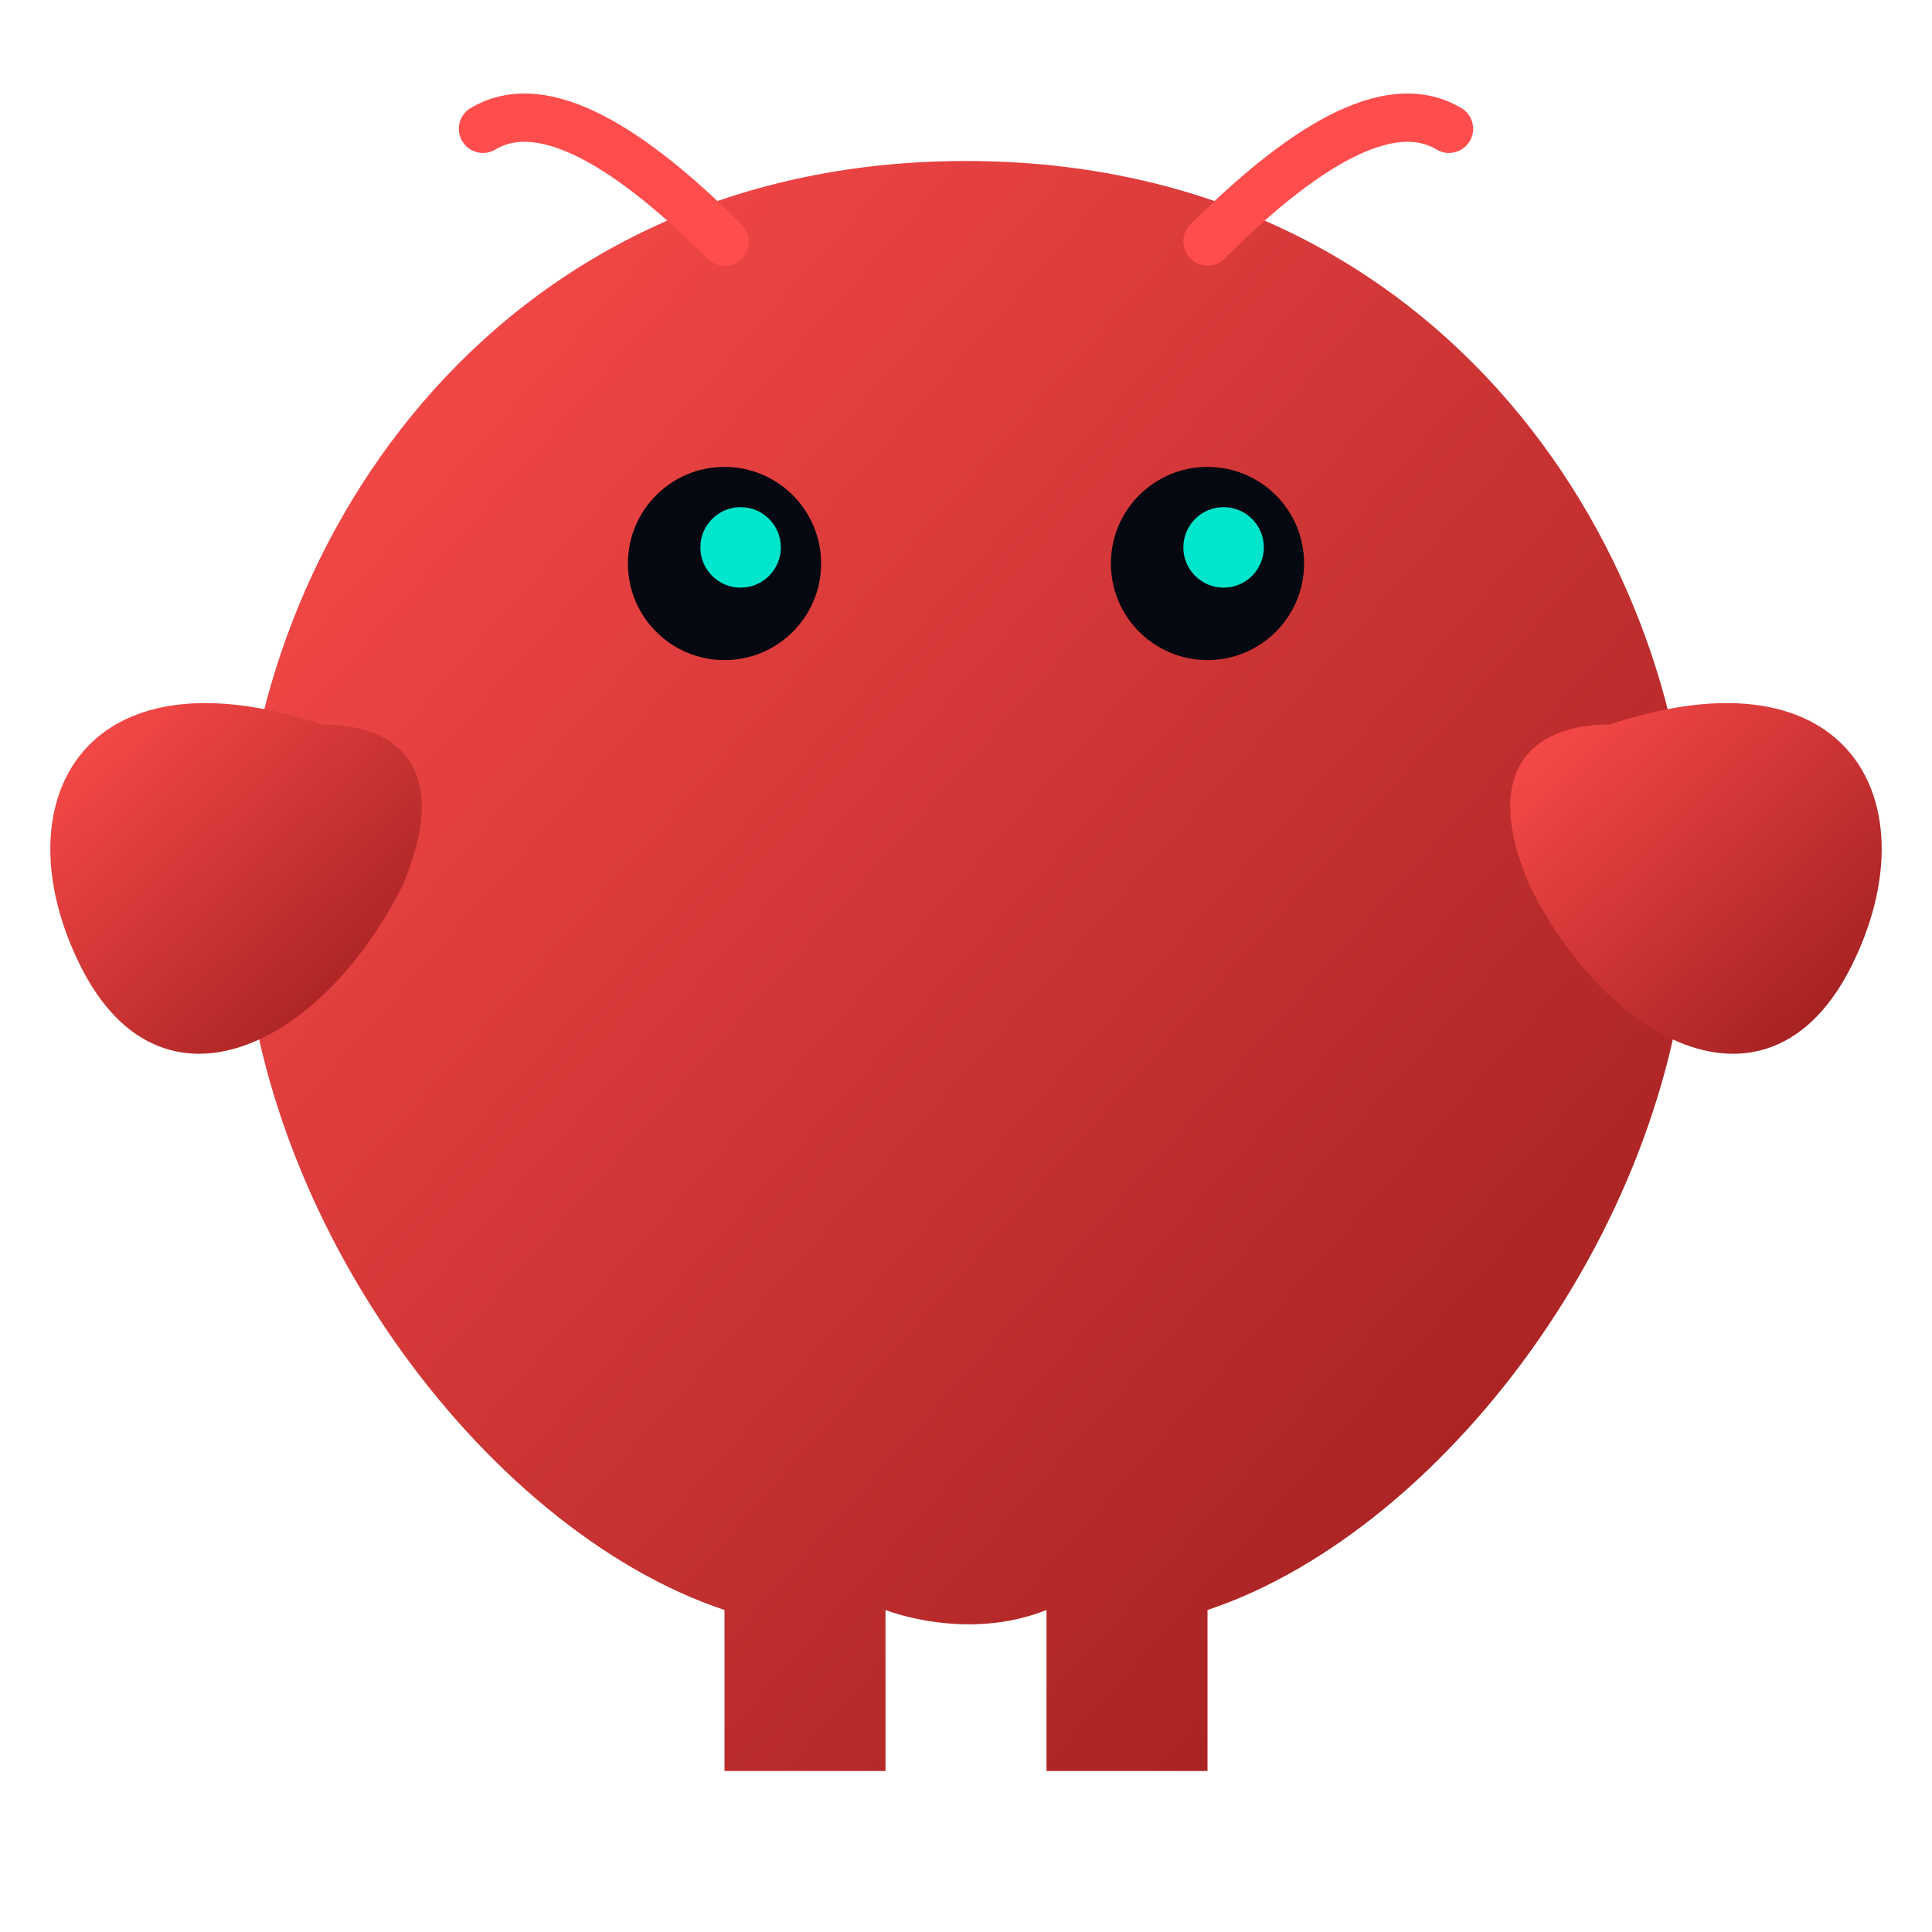
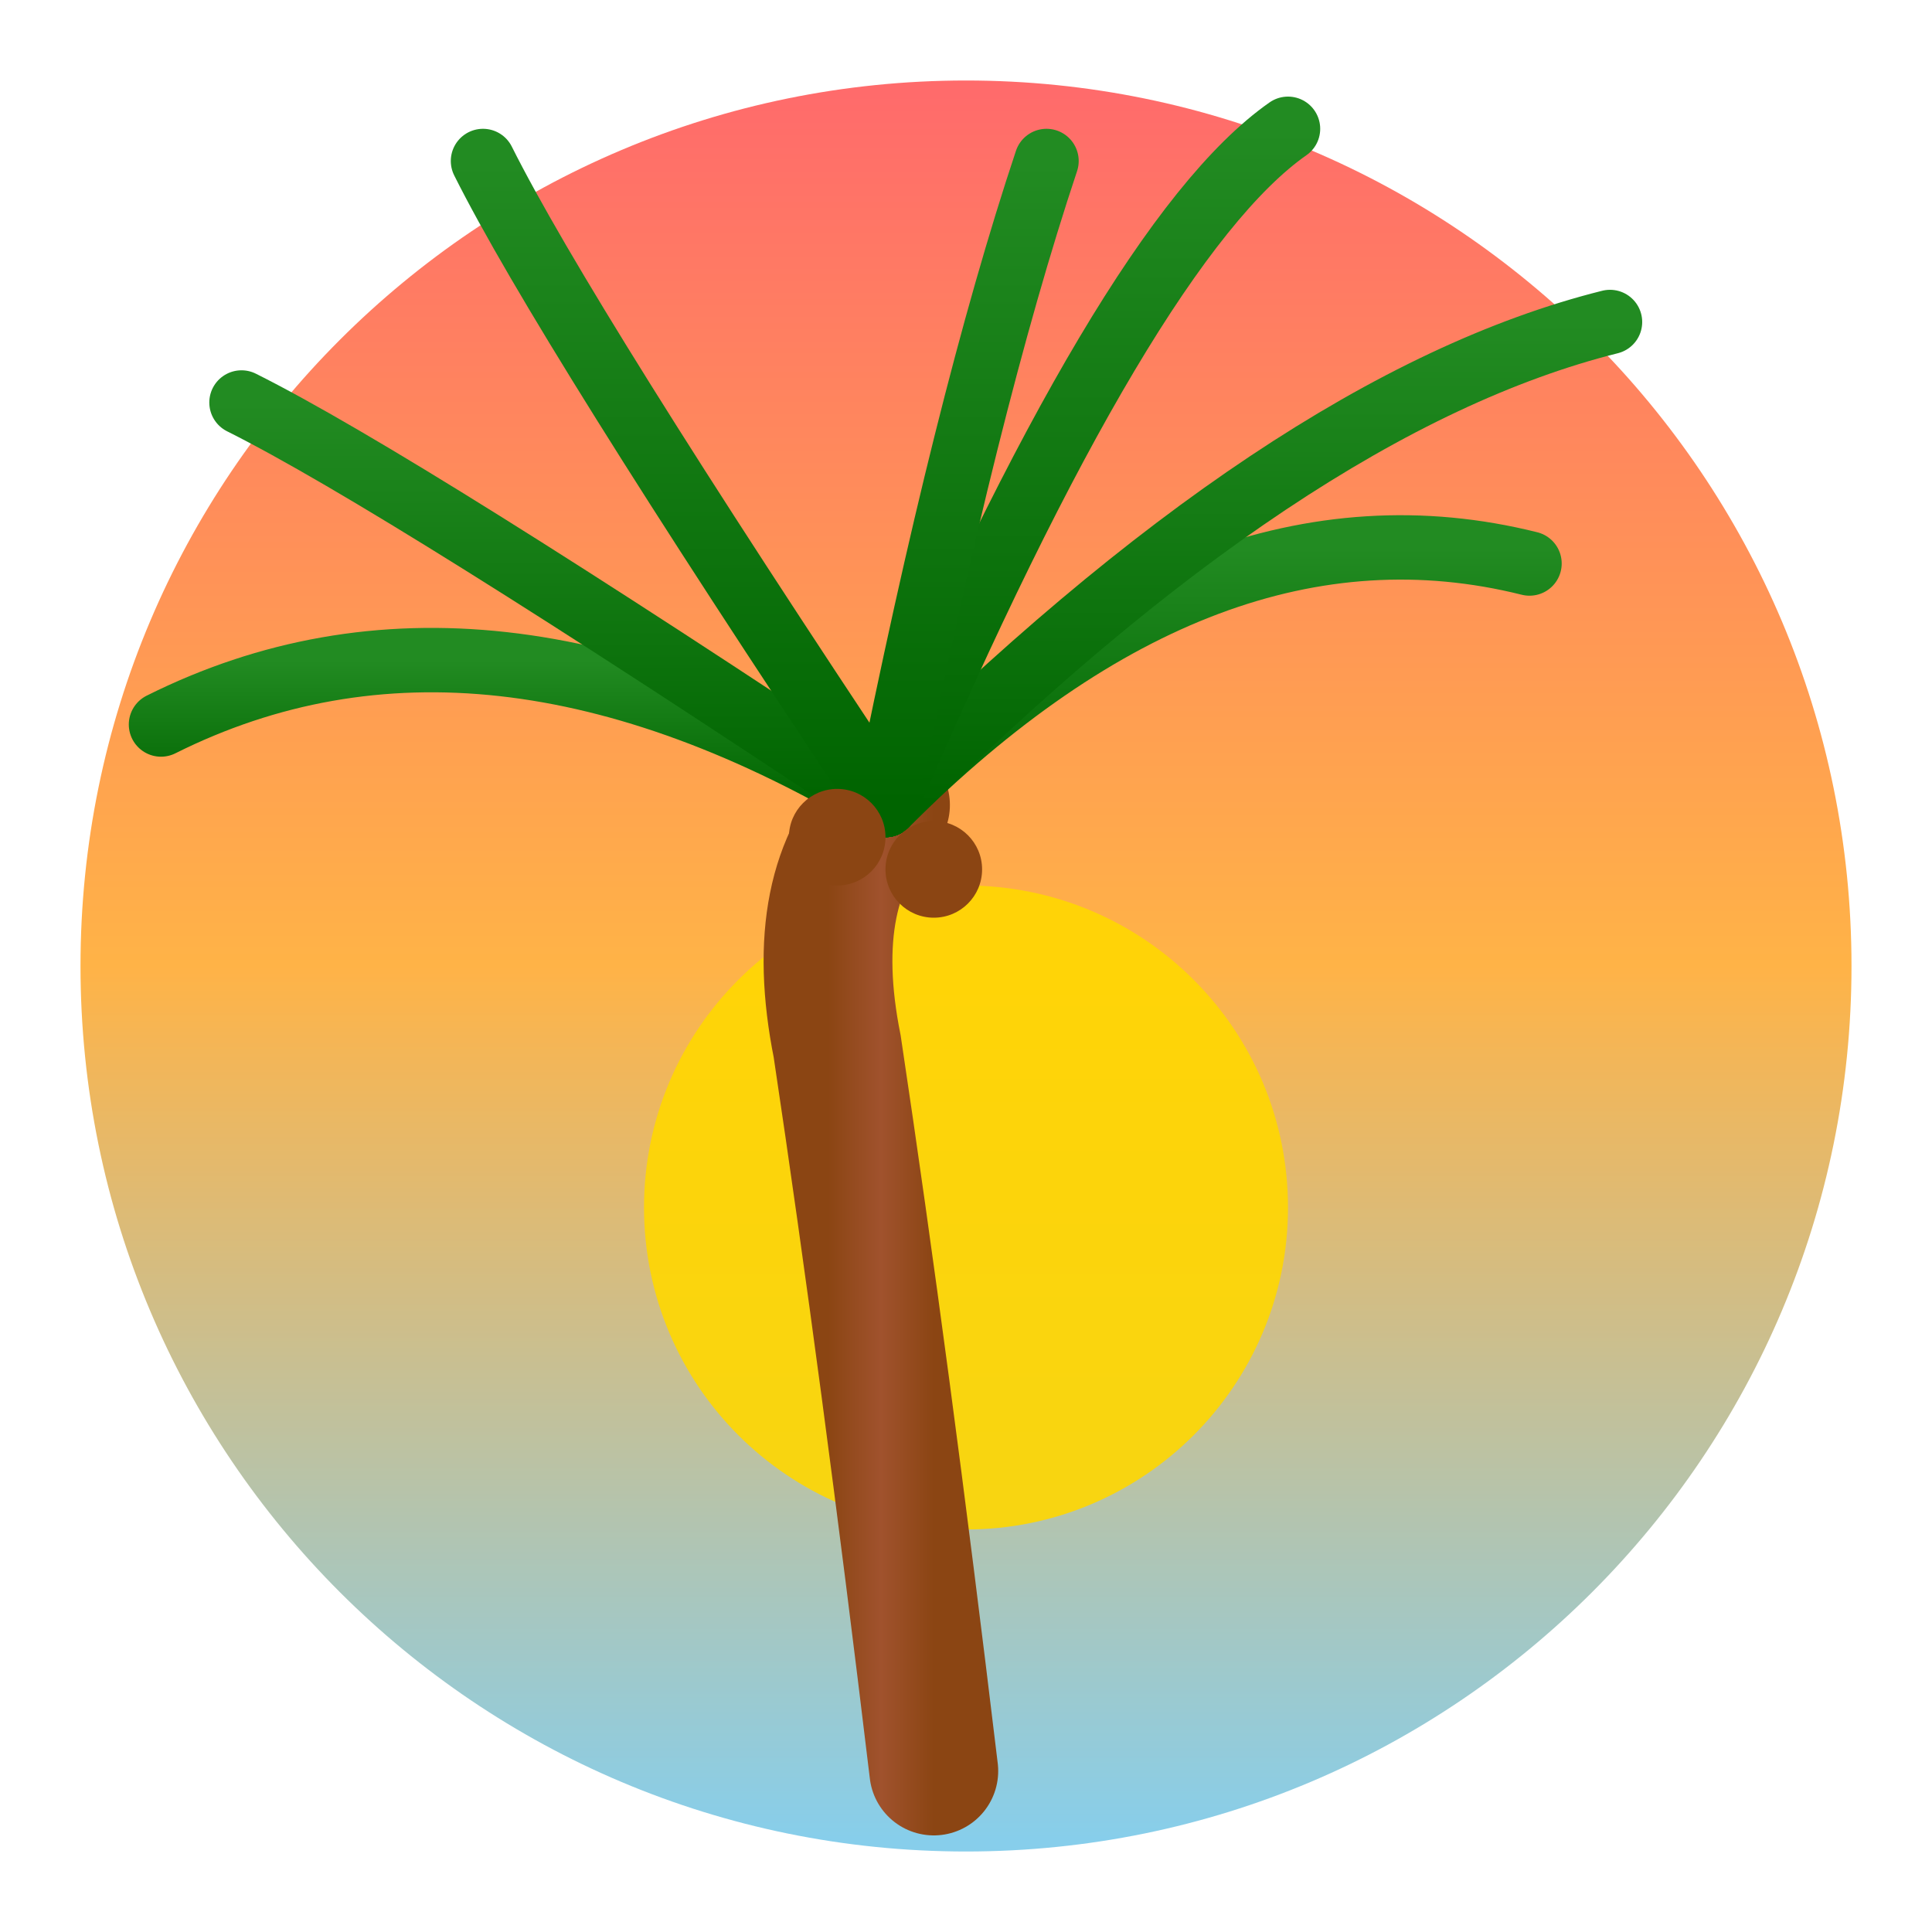
<svg xmlns="http://www.w3.org/2000/svg" viewBox="0 0 120 120" fill="none">
  <defs>
-     <linearGradient id="lobster-gradient" x1="0%" y1="0%" x2="100%" y2="100%">
-       <stop offset="0%" stop-color="#ff4d4d" />
-       <stop offset="100%" stop-color="#991b1b" />
+     <linearGradient id="sunset-sky" x1="0%" y1="0%" x2="0%" y2="100%">
+       <stop offset="0%" stop-color="#FF6B6B" />
+       <stop offset="50%" stop-color="#FFB347" />
+       <stop offset="100%" stop-color="#87CEEB" />
+     </linearGradient>
+     <linearGradient id="palm-trunk" x1="0%" y1="0%" x2="100%" y2="0%">
+       <stop offset="0%" stop-color="#8B4513" />
+       <stop offset="50%" stop-color="#A0522D" />
+       <stop offset="100%" stop-color="#8B4513" />
+     </linearGradient>
+     <linearGradient id="palm-frond" x1="0%" y1="0%" x2="0%" y2="100%">
+       <stop offset="0%" stop-color="#228B22" />
+       <stop offset="100%" stop-color="#006400" />
    </linearGradient>
  </defs>
-   <path d="M60 10 C30 10 15 35 15 55 C15 75 30 95 45 100 L45 110 L55 110 L55 100 C55 100 60 102 65 100 L65 110 L75 110 L75 100 C90 95 105 75 105 55 C105 35 90 10 60 10Z" fill="url(#lobster-gradient)" />
-   <path d="M20 45 C5 40 0 50 5 60 C10 70 20 65 25 55 C28 48 25 45 20 45Z" fill="url(#lobster-gradient)" />
-   <path d="M100 45 C115 40 120 50 115 60 C110 70 100 65 95 55 C92 48 95 45 100 45Z" fill="url(#lobster-gradient)" />
-   <path d="M45 15 Q35 5 30 8" stroke="#ff4d4d" stroke-width="3" stroke-linecap="round" />
-   <path d="M75 15 Q85 5 90 8" stroke="#ff4d4d" stroke-width="3" stroke-linecap="round" />
-   <circle cx="45" cy="35" r="6" fill="#050810" />
-   <circle cx="75" cy="35" r="6" fill="#050810" />
-   <circle cx="46" cy="34" r="2.5" fill="#00e5cc" />
-   <circle cx="76" cy="34" r="2.5" fill="#00e5cc" />
+   <circle cx="60" cy="60" r="55" fill="url(#sunset-sky)" />
+   <circle cx="60" cy="75" r="20" fill="#FFD700" opacity="0.9" />
+   <path d="M58 110 Q55 85 52 65 Q50 55 55 50" stroke="url(#palm-trunk)" stroke-width="8" fill="none" stroke-linecap="round" />
+   <path d="M55 50 Q30 35 10 45" stroke="url(#palm-frond)" stroke-width="4" fill="none" stroke-linecap="round" />
+   <path d="M55 50 Q25 30 15 25" stroke="url(#palm-frond)" stroke-width="4" fill="none" stroke-linecap="round" />
+   <path d="M55 50 Q35 20 30 10" stroke="url(#palm-frond)" stroke-width="4" fill="none" stroke-linecap="round" />
+   <path d="M55 50 Q75 30 95 35" stroke="url(#palm-frond)" stroke-width="4" fill="none" stroke-linecap="round" />
+   <path d="M55 50 Q80 25 100 20" stroke="url(#palm-frond)" stroke-width="4" fill="none" stroke-linecap="round" />
+   <path d="M55 50 Q70 15 80 8" stroke="url(#palm-frond)" stroke-width="4" fill="none" stroke-linecap="round" />
+   <path d="M55 50 Q60 25 65 10" stroke="url(#palm-frond)" stroke-width="4" fill="none" stroke-linecap="round" />
+   <circle cx="52" cy="52" r="3" fill="#8B4513" />
+   <circle cx="58" cy="54" r="3" fill="#8B4513" />
</svg>
